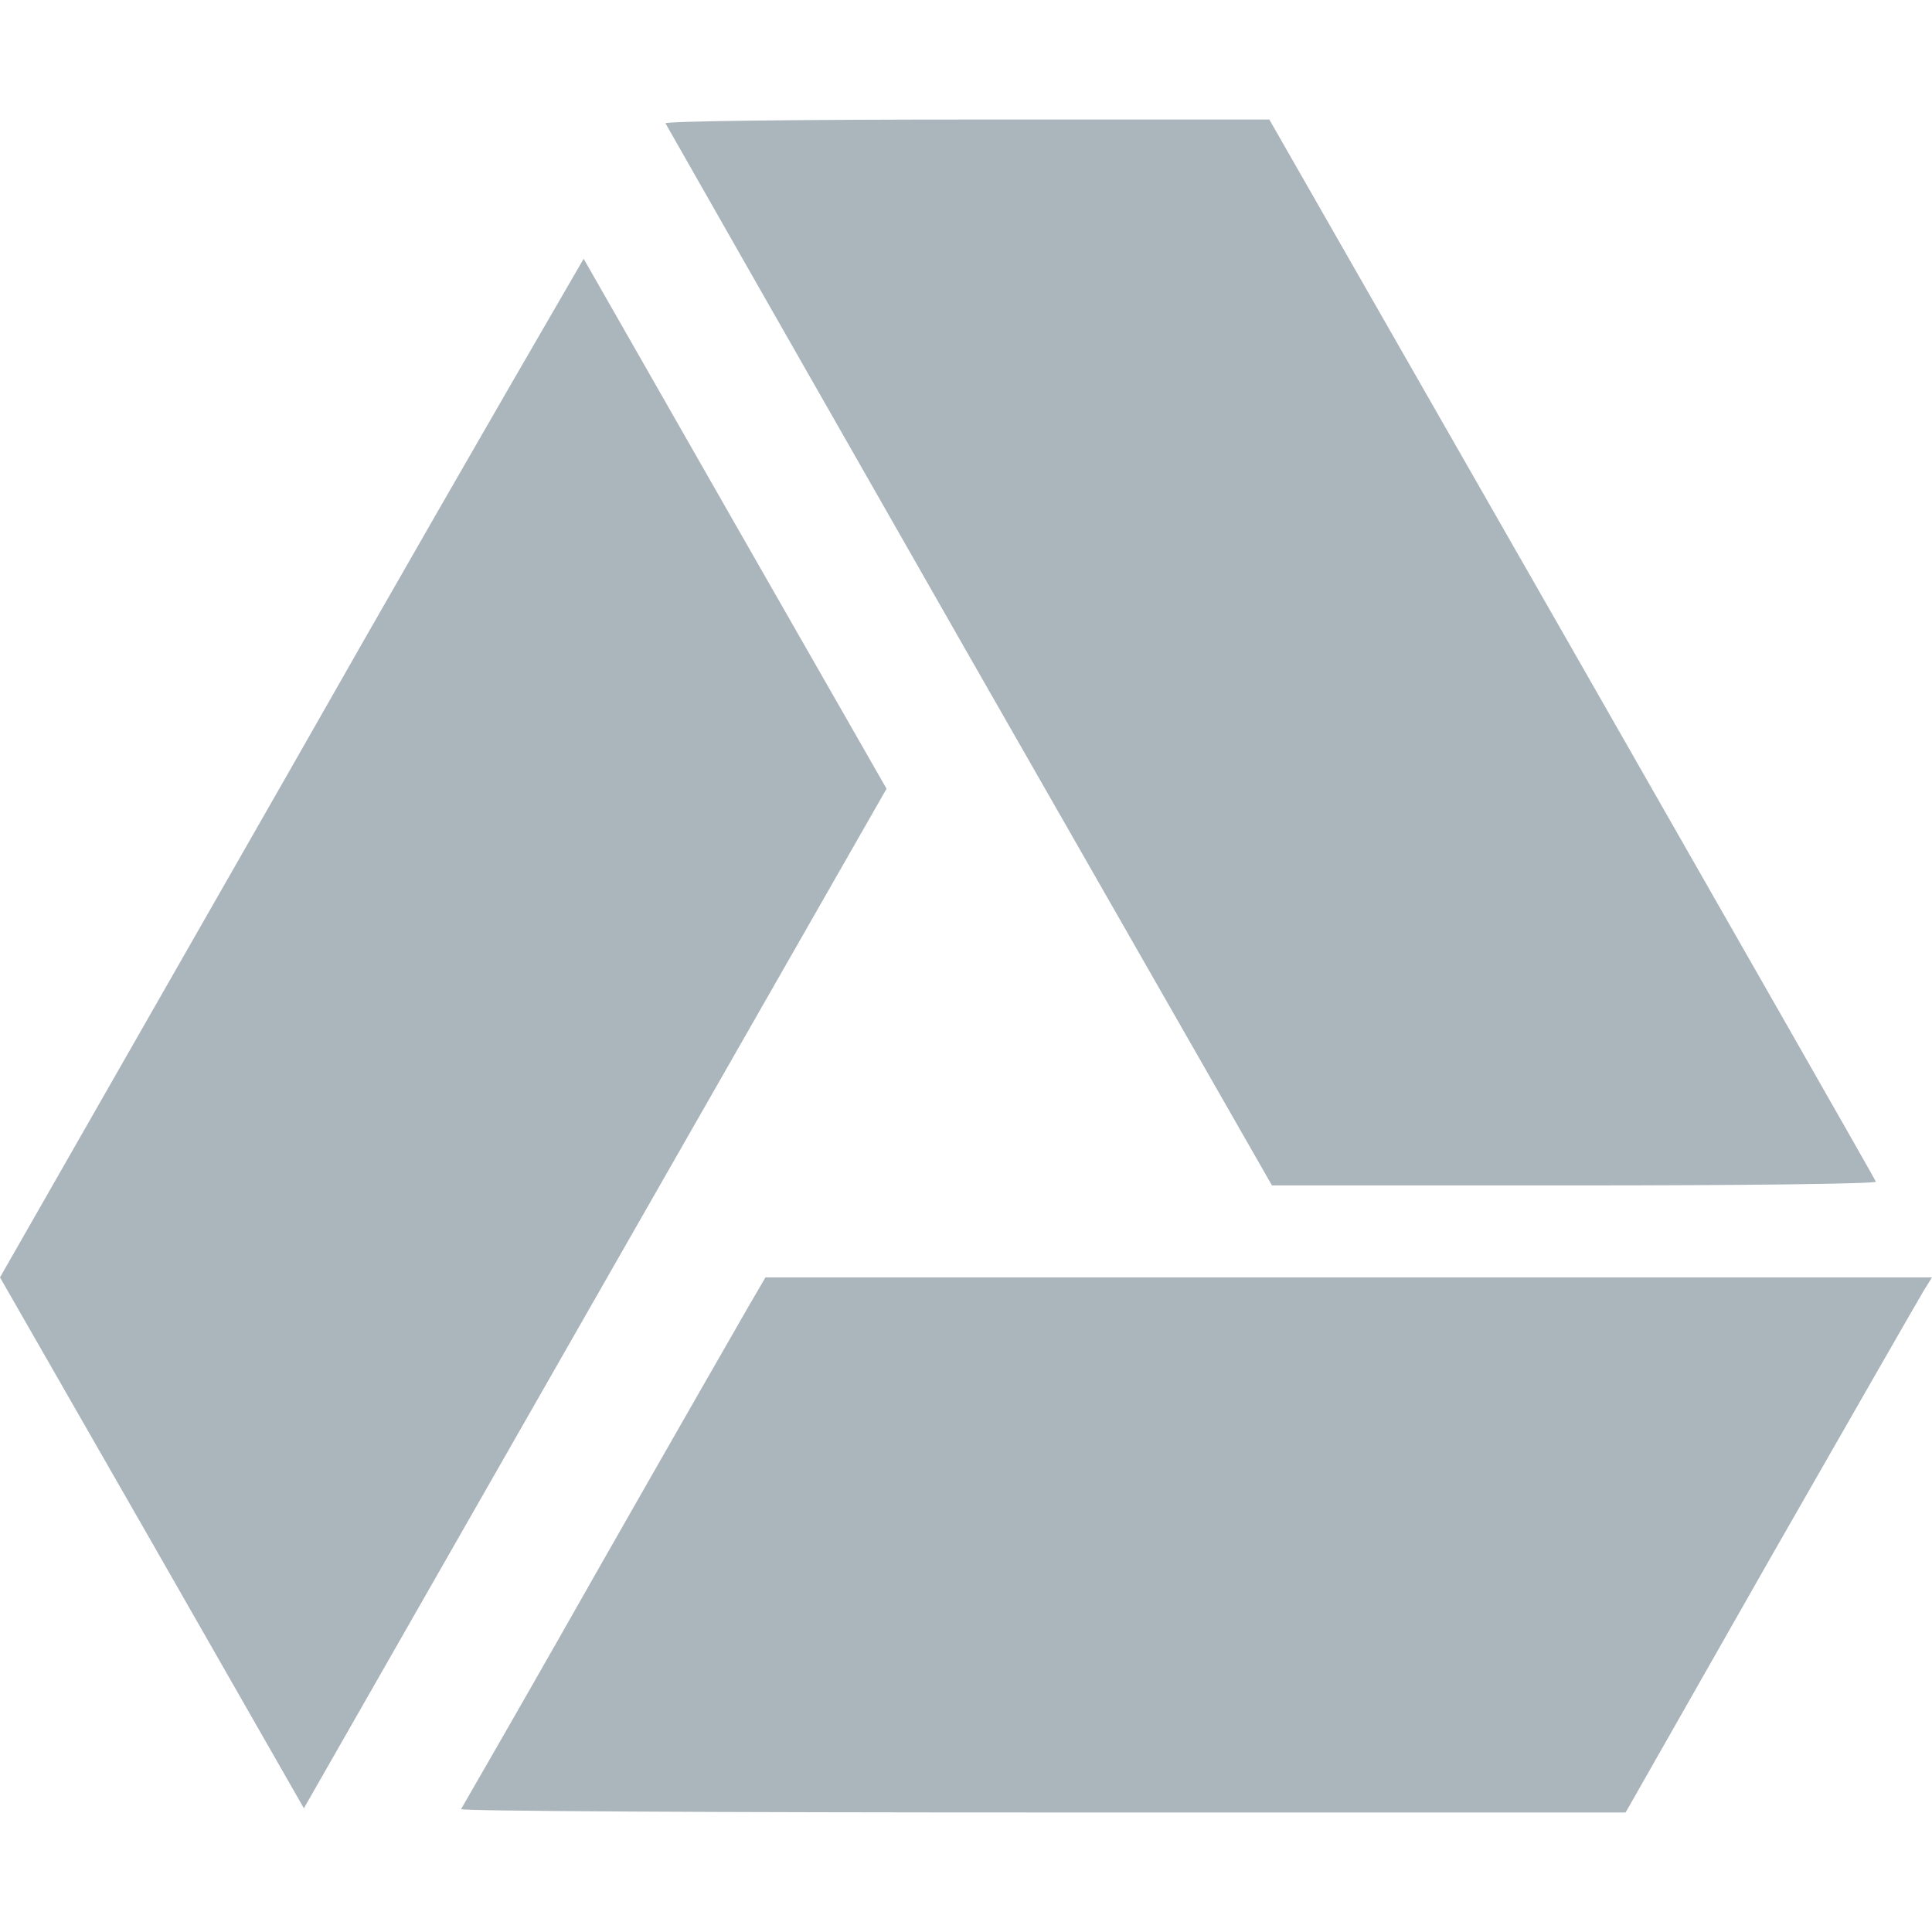
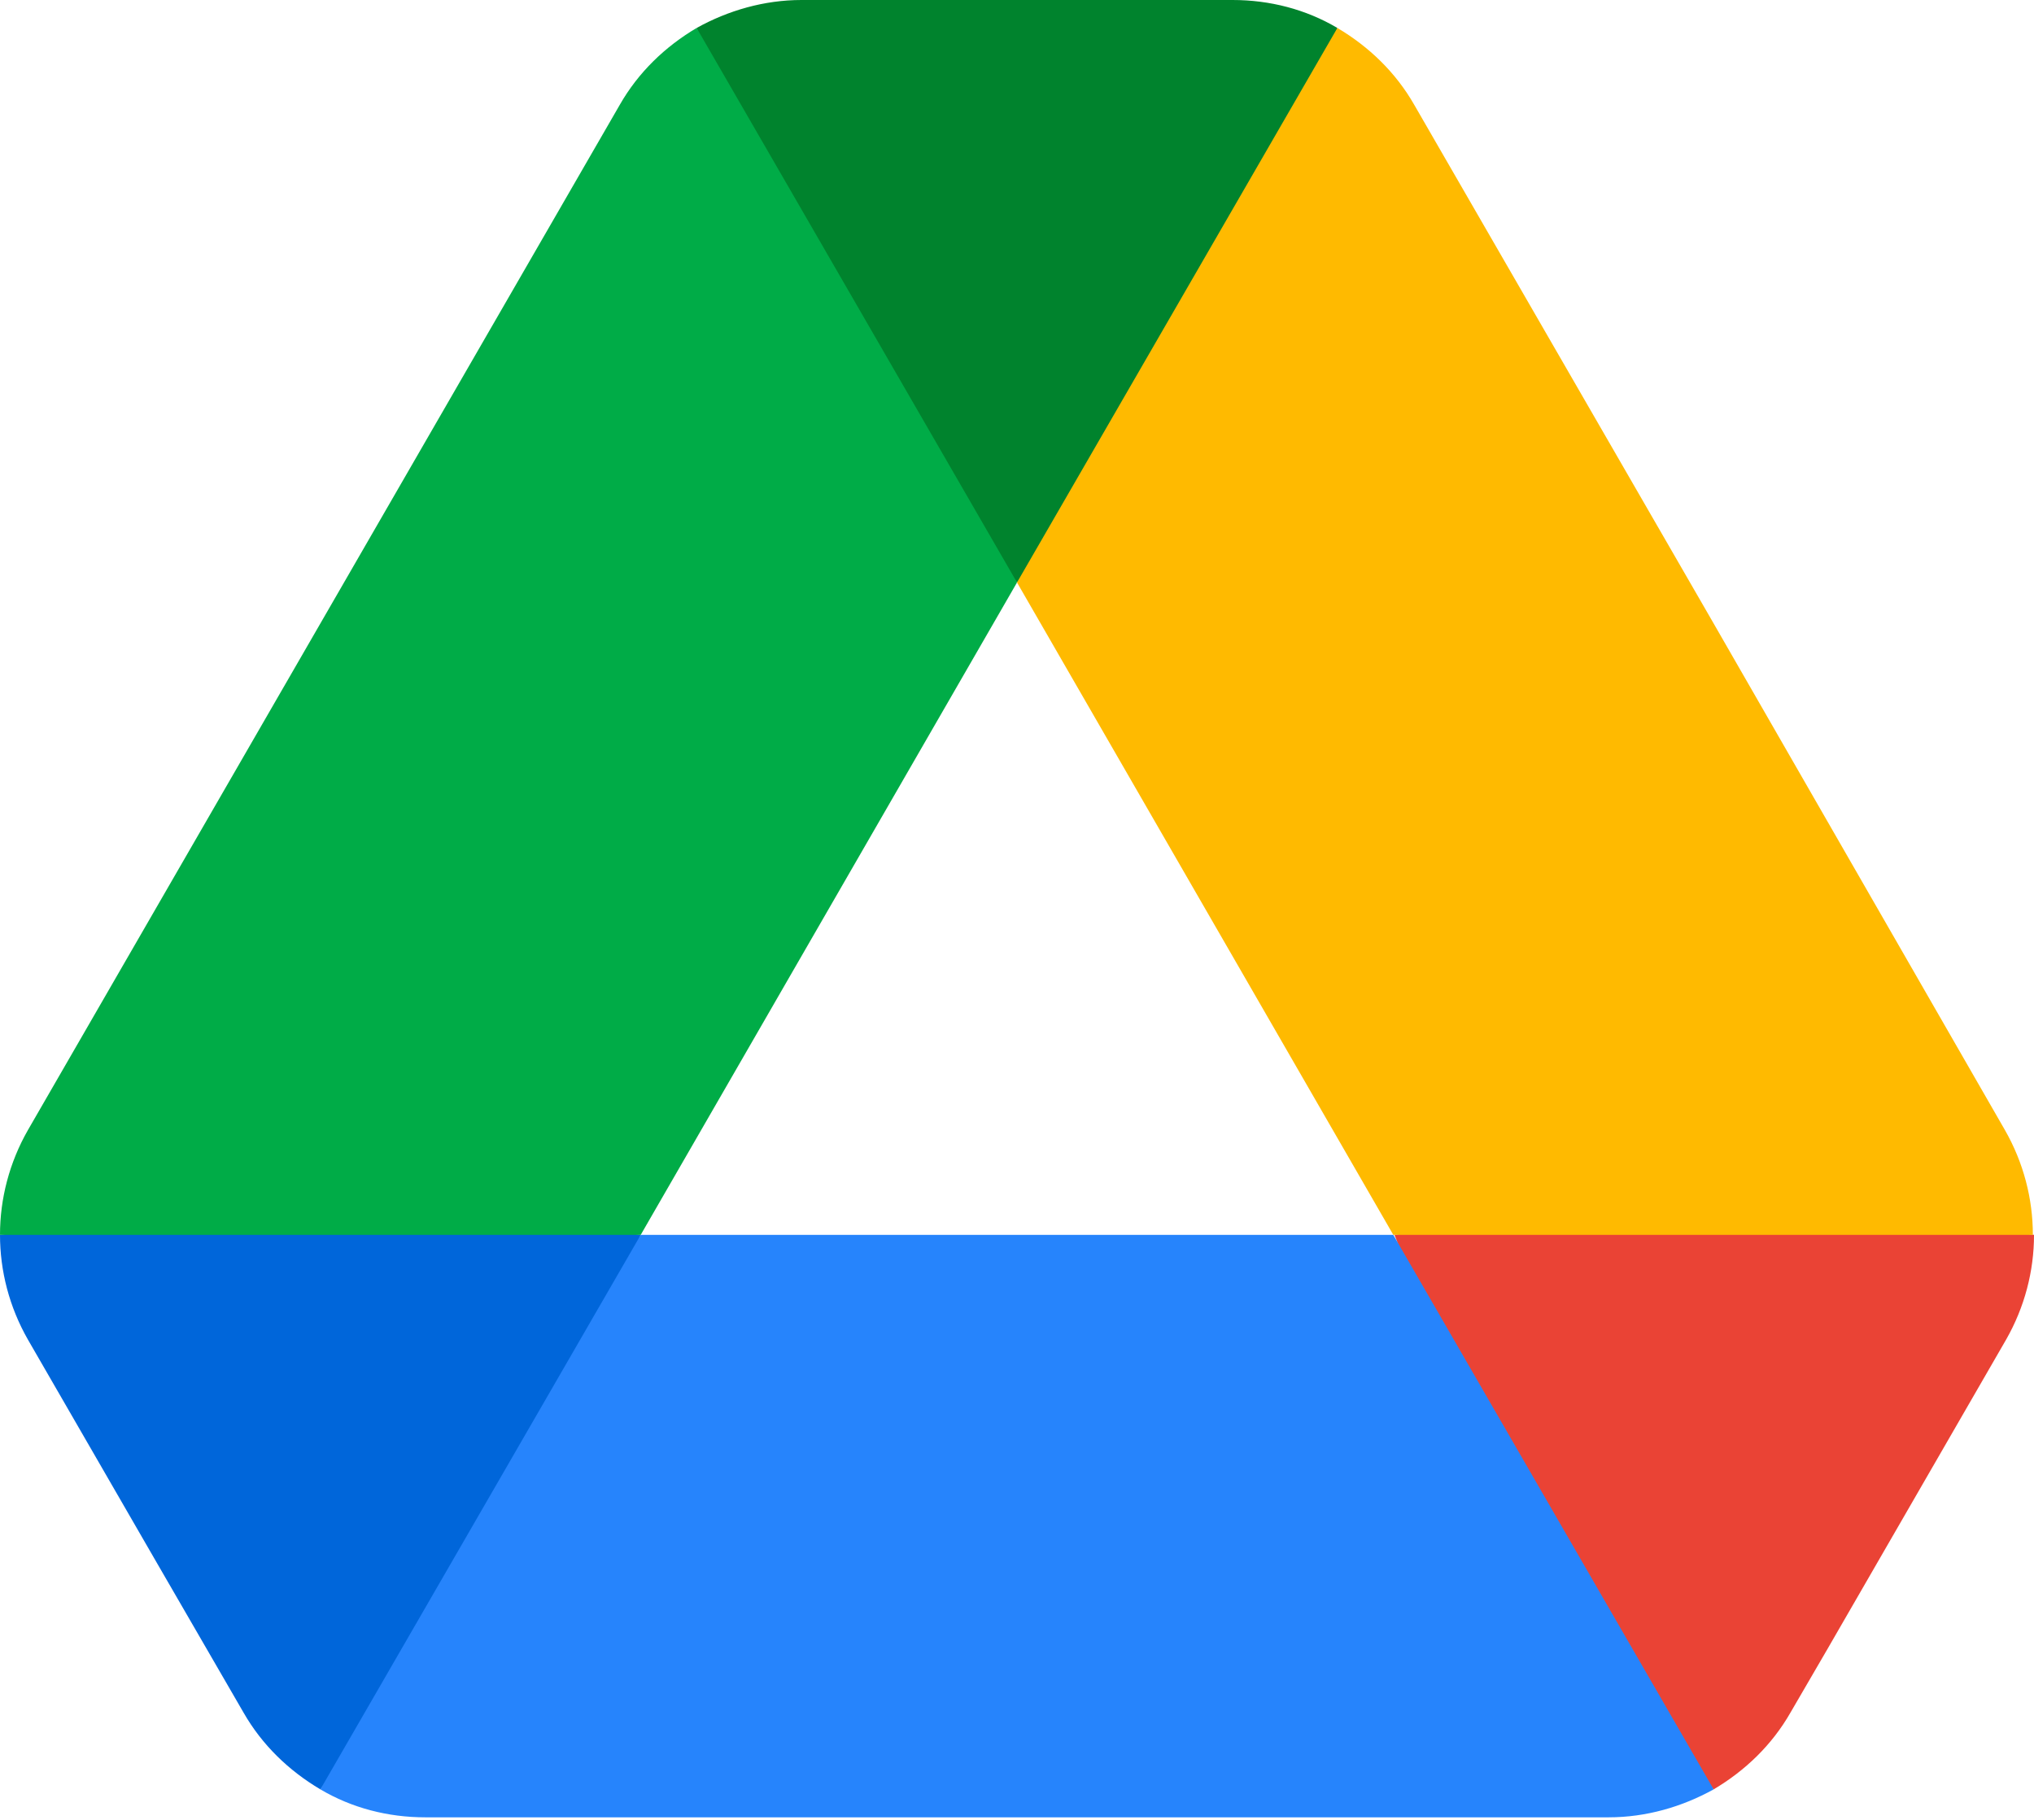
- <svg xmlns="http://www.w3.org/2000/svg" fill="#AAB5BC" role="img" viewBox="0 0 24 24">
-   <path d="M12.01 1.485c-2.082 0-3.754.02-3.743.047.01.02 1.708 3.001 3.774 6.62l3.76 6.574h3.76c2.081 0 3.753-.02 3.742-.047-.005-.02-1.708-3.001-3.775-6.62l-3.76-6.574zm-4.76 1.73a789.828 789.861 0 0 0-3.63 6.319L0 15.868l1.89 3.298 1.885 3.297 3.62-6.335 3.618-6.33-1.88-3.287C8.1 4.704 7.255 3.22 7.25 3.214zm2.259 12.653-.203.348c-.114.198-.96 1.672-1.88 3.287a423.93 423.948 0 0 1-1.698 2.97c-.01.026 3.24.042 7.222.042h7.244l1.796-3.157c.992-1.734 1.85-3.23 1.906-3.323l.104-.167h-7.249z" />
+ <svg xmlns="http://www.w3.org/2000/svg" width="256px" height="229px" viewBox="0 0 256 229" version="1.1" preserveAspectRatio="xMidYMid">
+   <g>
+     <path d="M19.354,196.034 L30.644,215.535 C32.99,219.64 36.362,222.866 40.321,225.212 C51.66,210.818 59.553,199.773 64.001,192.075 C68.514,184.264 74.061,172.045 80.642,155.42 C62.906,153.085 49.466,151.918 40.321,151.918 C31.545,151.918 18.105,153.085 0,155.42 C0,159.965 1.173,164.51 3.519,168.616 L19.354,196.034 Z" fill="#0066DA" />
+     <path d="M215.681,225.212 C219.64,222.866 223.013,219.64 225.358,215.535 L230.05,207.471 L252.484,168.616 C254.829,164.51 256.002,159.965 256.002,155.42 C237.793,153.085 224.377,151.918 215.755,151.918 C206.489,151.918 193.073,153.085 175.507,155.42 C182.01,172.136 187.484,184.355 191.929,192.075 C196.412,199.864 204.33,210.909 215.681,225.212 Z" fill="#EA4335" />
+     <path d="M128.001,73.311 C141.121,57.466 150.163,45.247 155.126,36.656 C159.123,29.738 163.522,18.692 168.322,3.519 C164.363,1.173 159.818,0 155.126,0 L100.876,0 C96.184,0 91.639,1.32 87.68,3.519 C93.786,20.921 98.968,33.306 103.224,40.673 C107.928,48.815 116.187,59.694 128.001,73.311 Z" fill="#00832D" />
+     <path d="M175.36,155.42 L80.642,155.42 L40.321,225.212 C44.28,227.558 48.825,228.731 53.517,228.731 L202.485,228.731 C207.177,228.731 211.723,227.411 215.681,225.212 L175.36,155.42 Z" fill="#2684FC" />
+     <path d="M128.001,73.311 L87.68,3.519 C83.721,5.865 80.349,9.09 78.003,13.196 L3.519,142.224 C1.173,146.329 0,150.874 0,155.42 L80.642,155.42 L128.001,73.311 Z" fill="#00AC47" />
+     <path d="M215.242,77.71 L177.999,13.196 C175.654,9.09 172.281,5.865 168.322,3.519 L128.001,73.311 L175.36,155.42 L255.856,155.42 C255.856,150.874 254.683,146.329 252.337,142.224 L215.242,77.71 Z" fill="#FFBA00" />
+   </g>
</svg>
